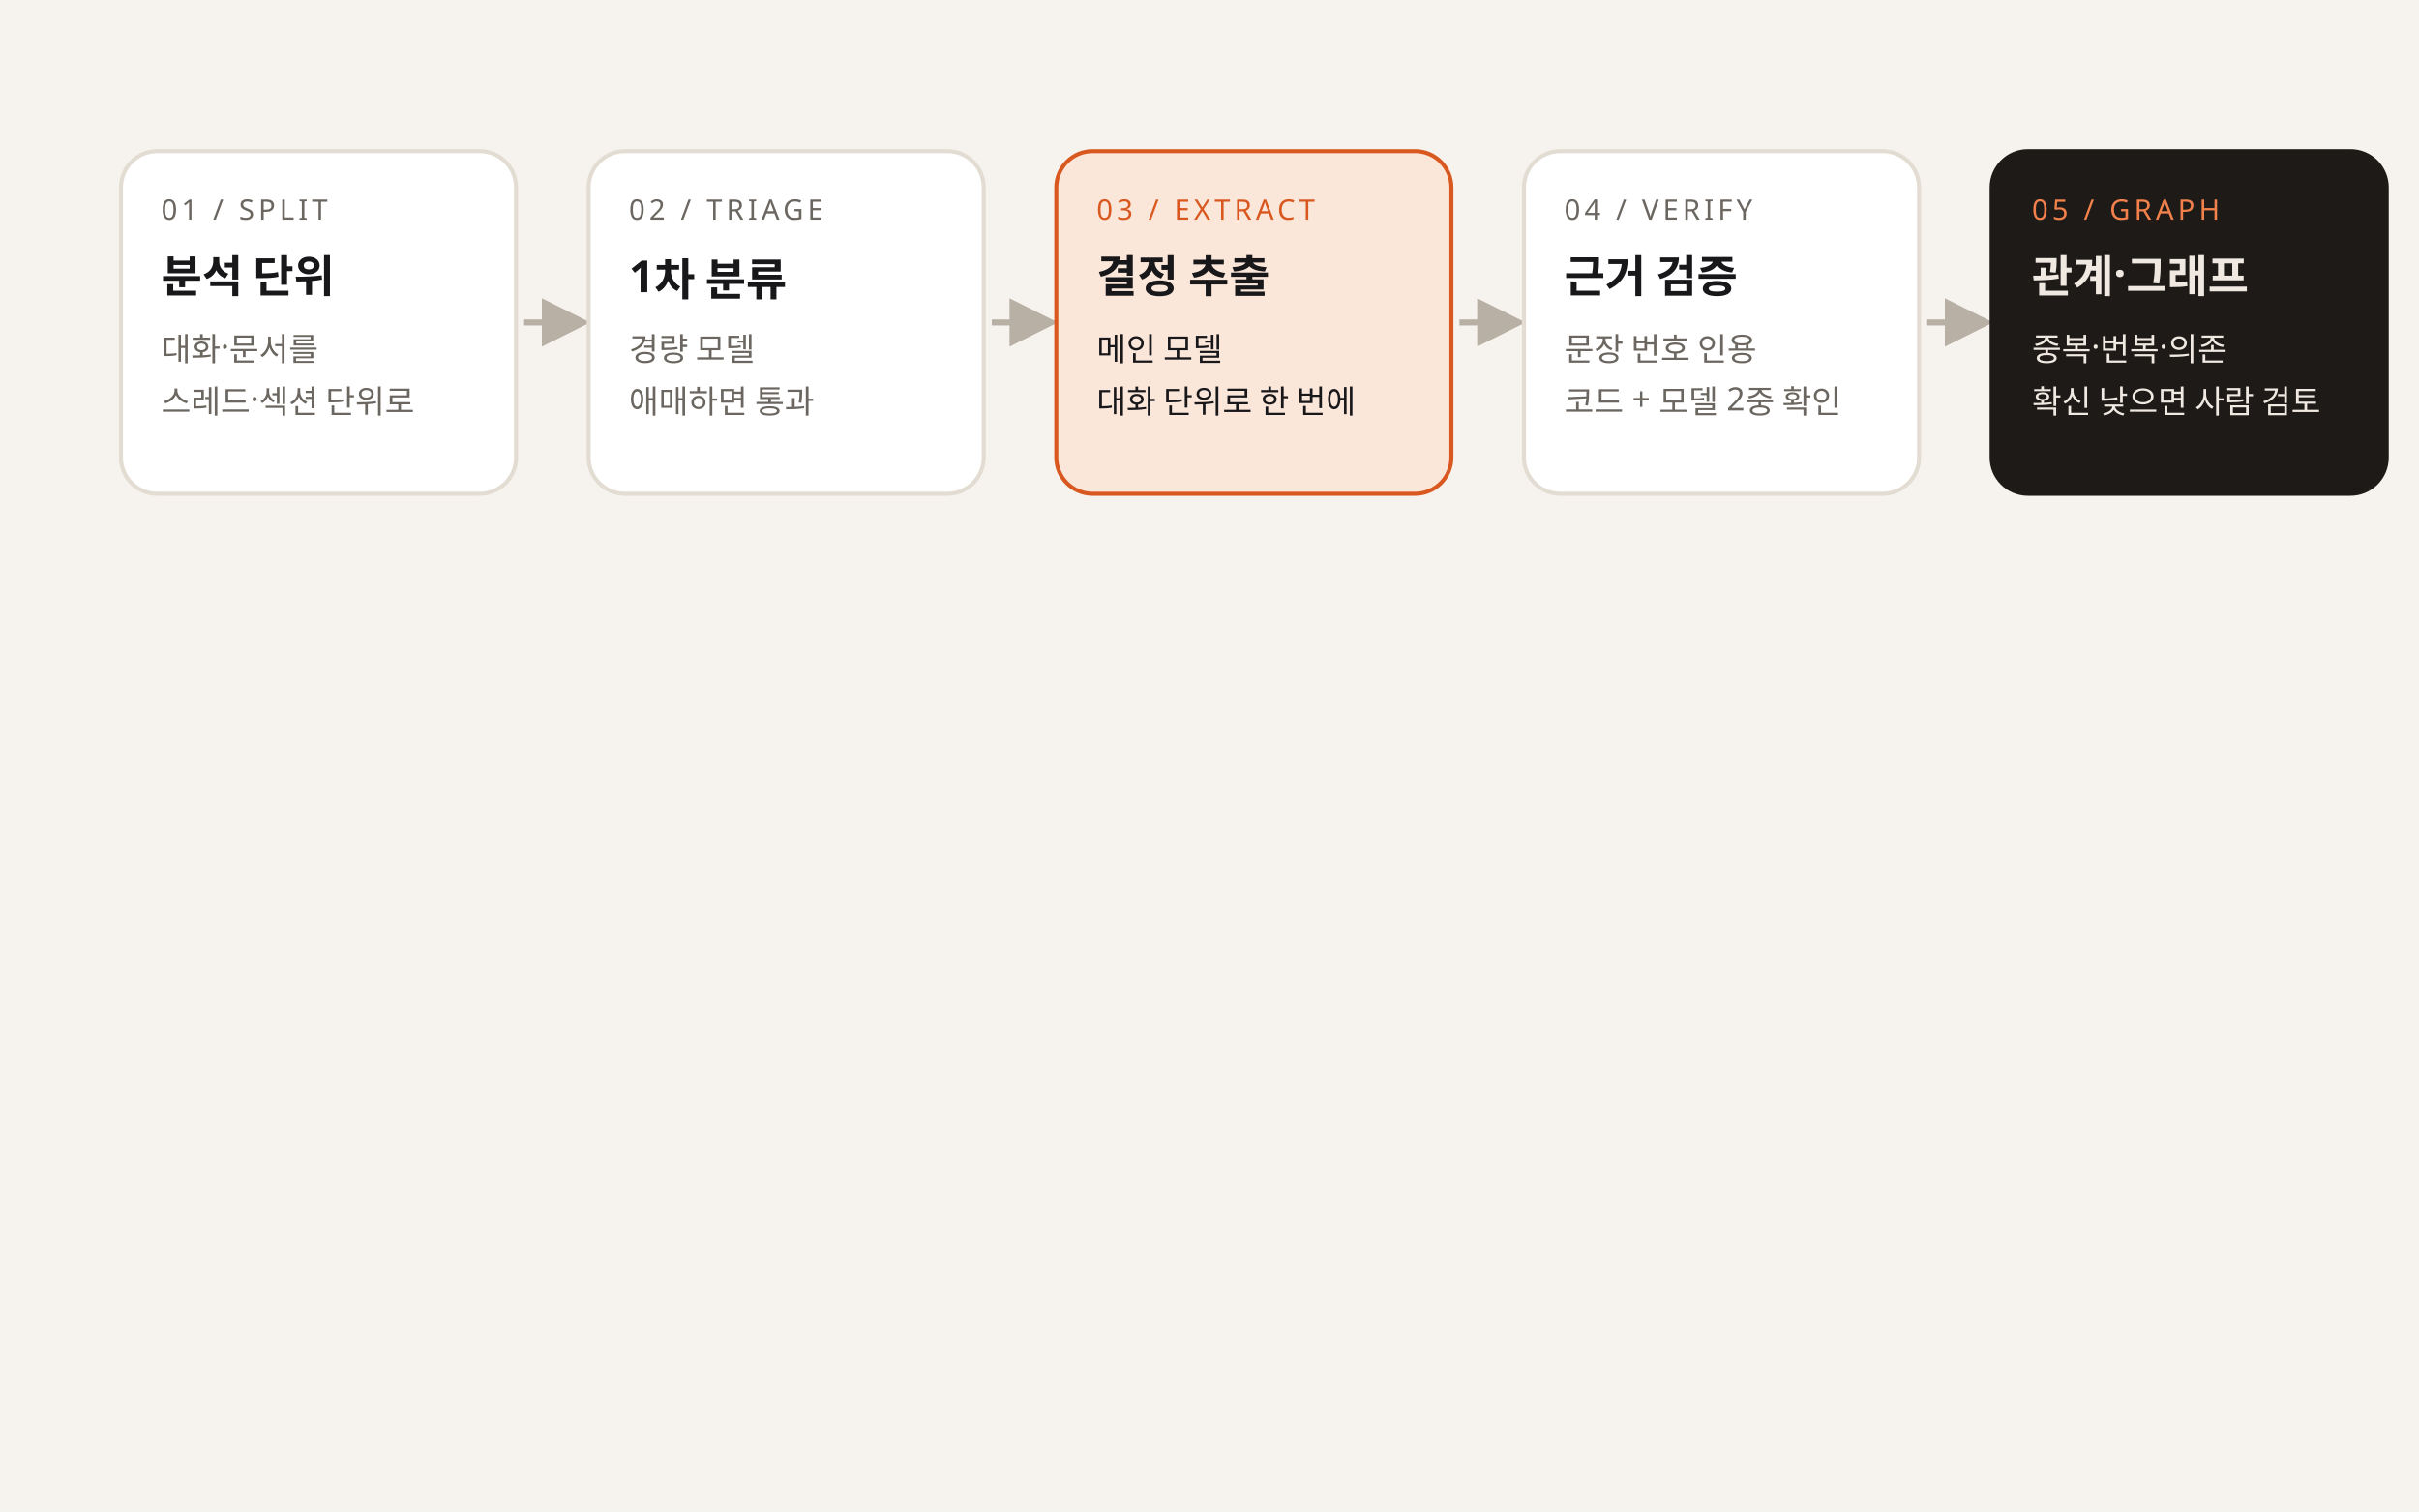
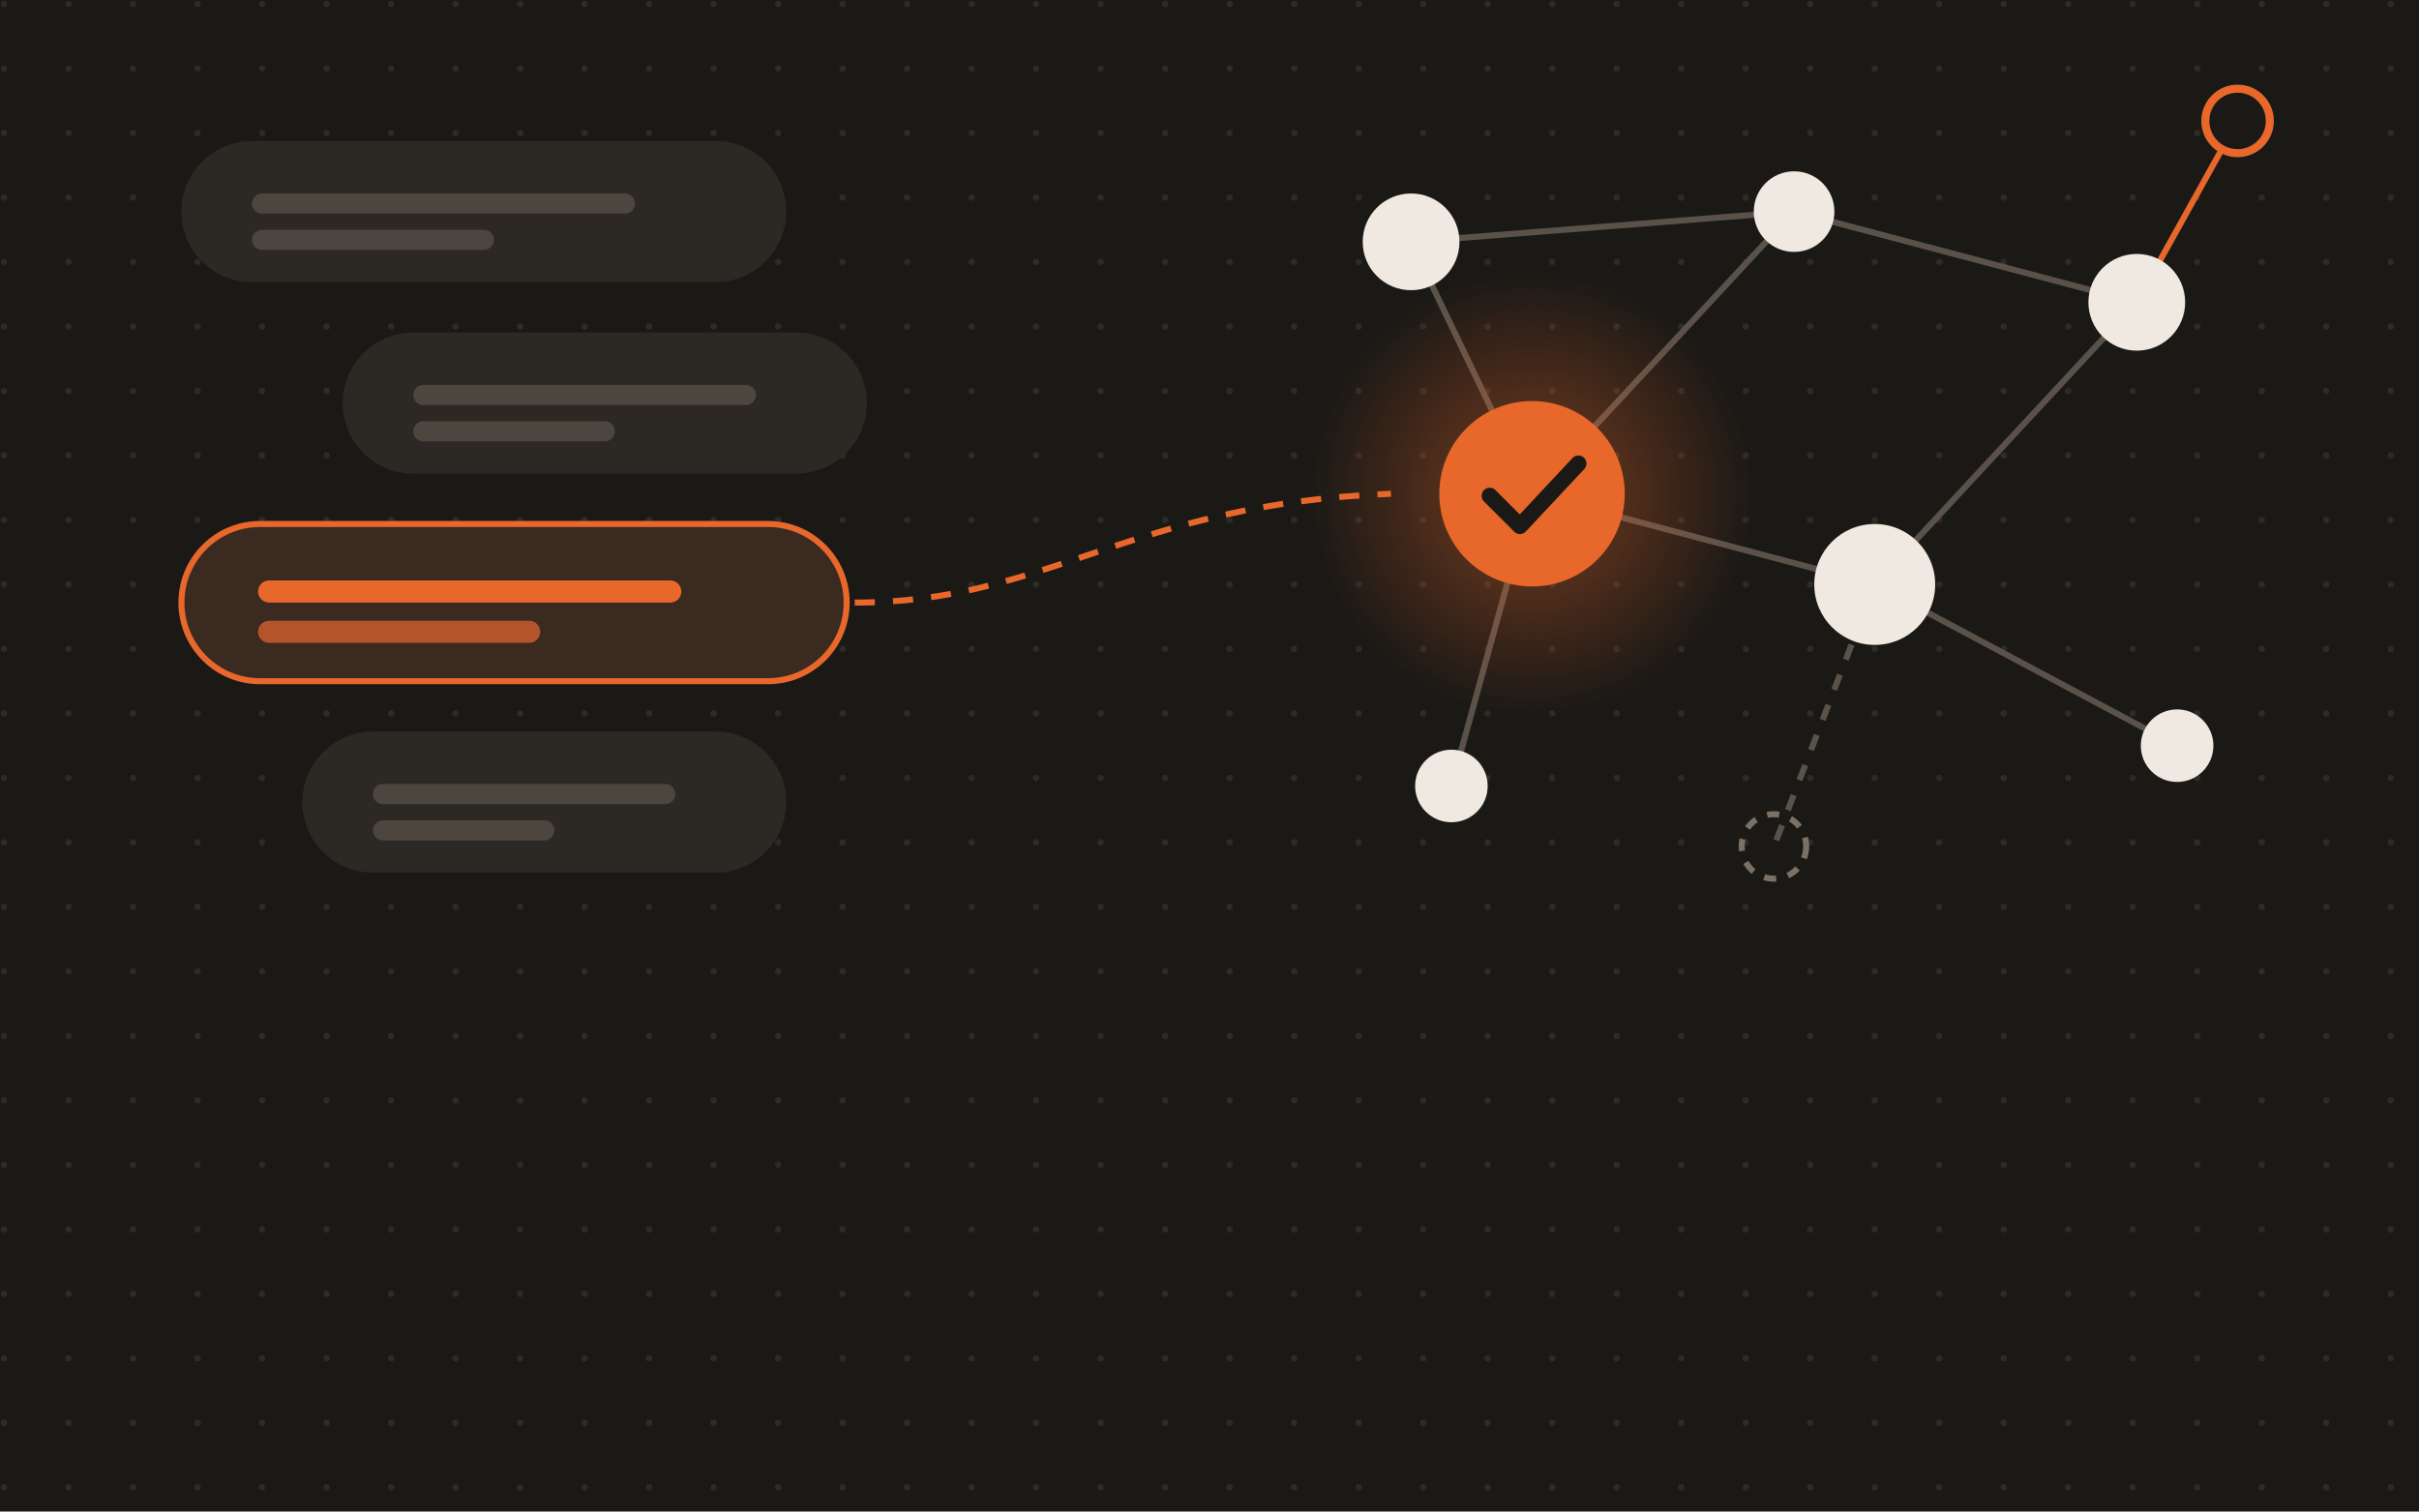
- <svg xmlns="http://www.w3.org/2000/svg" viewBox="0 0 1200 750" width="1200" height="750" font-family="Pretendard, 'Apple SD Gothic Neo', 'Noto Sans KR', 'Malgun Gothic', sans-serif">
-   <rect width="1200" height="750" fill="#f6f3ee" />
+ <svg xmlns="http://www.w3.org/2000/svg" viewBox="0 0 1200 750" width="1200" height="750">
+   <rect width="1200" height="750" fill="#1b1916" />
  <defs>
-     <marker id="a" viewBox="0 0 10 10" refX="8" refY="5" markerWidth="8" markerHeight="8" orient="auto">
-       <path d="M0 0L10 5L0 10z" fill="#b8b0a5" />
-     </marker>
+     <radialGradient id="glow" cx="50%" cy="50%" r="50%">
+       <stop offset="0%" stop-color="#e8672a" stop-opacity="0.45" />
+       <stop offset="100%" stop-color="#e8672a" stop-opacity="0" />
+     </radialGradient>
+     <pattern id="dots" width="32" height="32" patternUnits="userSpaceOnUse">
+       <circle cx="2" cy="2" r="1.6" fill="#2e2a26" />
+     </pattern>
  </defs>
-   <g transform="translate(0,-140)">
-     <rect x="60" y="215" width="196" height="170" rx="18" fill="#ffffff" stroke="#e2dcd2" stroke-width="2" />
-     <text x="80" y="249" font-size="14" fill="#6b6660" letter-spacing="2">01 / SPLIT</text>
-     <text x="80" y="285" font-size="22" font-weight="700" fill="#18181b">분석 단위</text>
-     <text x="80" y="319" font-size="16" fill="#6b6660">대화·문서를</text>
-     <text x="80" y="345" font-size="16" fill="#6b6660">스레드·섹션 단위로</text>
-     <line x1="260" y1="300" x2="288" y2="300" stroke="#b8b0a5" stroke-width="3" marker-end="url(#a)" />
-     <rect x="292" y="215" width="196" height="170" rx="18" fill="#ffffff" stroke="#e2dcd2" stroke-width="2" />
-     <text x="312" y="249" font-size="14" fill="#6b6660" letter-spacing="2">02 / TRIAGE</text>
-     <text x="312" y="285" font-size="22" font-weight="700" fill="#18181b">1차 분류</text>
-     <text x="312" y="319" font-size="16" fill="#6b6660">경량 모델</text>
-     <text x="312" y="345" font-size="16" fill="#6b6660">애매하면 통과</text>
-     <line x1="492" y1="300" x2="520" y2="300" stroke="#b8b0a5" stroke-width="3" marker-end="url(#a)" />
-     <rect x="524" y="215" width="196" height="170" rx="18" fill="#fbe6da" stroke="#d9581f" stroke-width="2" />
-     <text x="544" y="249" font-size="14" fill="#d9581f" letter-spacing="2">03 / EXTRACT</text>
-     <text x="544" y="285" font-size="22" font-weight="700" fill="#18181b">결정 추출</text>
-     <text x="544" y="319" font-size="16" fill="#18181b">메인 모델</text>
-     <text x="544" y="345" font-size="16" fill="#18181b">대화 단위로 한 번에</text>
-     <line x1="724" y1="300" x2="752" y2="300" stroke="#b8b0a5" stroke-width="3" marker-end="url(#a)" />
-     <rect x="756" y="215" width="196" height="170" rx="18" fill="#ffffff" stroke="#e2dcd2" stroke-width="2" />
-     <text x="776" y="249" font-size="14" fill="#6b6660" letter-spacing="2">04 / VERIFY</text>
-     <text x="776" y="285" font-size="22" font-weight="700" fill="#18181b">근거 검증</text>
-     <text x="776" y="319" font-size="16" fill="#6b6660">문장 번호 인용</text>
-     <text x="776" y="345" font-size="16" fill="#6b6660">코드 + 모델 2중 확인</text>
-     <line x1="956" y1="300" x2="984" y2="300" stroke="#b8b0a5" stroke-width="3" marker-end="url(#a)" />
-     <rect x="988" y="215" width="196" height="170" rx="18" fill="#1d1a17" stroke="#1d1a17" stroke-width="2" />
-     <text x="1008" y="249" font-size="14" fill="#f2814b" letter-spacing="2">05 / GRAPH</text>
-     <text x="1008" y="285" font-size="22" font-weight="700" fill="#efe9e1">관계·그래프</text>
-     <text x="1008" y="319" font-size="16" fill="#efe9e1">중복·번복·의존</text>
-     <text x="1008" y="345" font-size="16" fill="#efe9e1">확신 낮으면 사람 검토</text>
+   <rect width="1200" height="750" fill="url(#dots)" />
+   <g>
+     <rect x="90" y="70" width="300" height="70" rx="35" fill="#2c2824" />
+     <rect x="125" y="96" width="190" height="10" rx="5" fill="#4d463f" />
+     <rect x="125" y="114" width="120" height="10" rx="5" fill="#4d463f" />
+     <rect x="170" y="165" width="260" height="70" rx="35" fill="#2c2824" />
+     <rect x="205" y="191" width="170" height="10" rx="5" fill="#4d463f" />
+     <rect x="205" y="209" width="100" height="10" rx="5" fill="#4d463f" />
+     <rect x="90" y="260" width="330" height="78" rx="39" fill="#3a2a20" stroke="#e8672a" stroke-width="3" />
+     <rect x="128" y="288" width="210" height="11" rx="5.5" fill="#e8672a" />
+     <rect x="128" y="308" width="140" height="11" rx="5.5" fill="#b4542a" />
+     <rect x="150" y="363" width="240" height="70" rx="35" fill="#2c2824" />
+     <rect x="185" y="389" width="150" height="10" rx="5" fill="#4d463f" />
+     <rect x="185" y="407" width="90" height="10" rx="5" fill="#4d463f" />
  </g>
+   <path d="M424 299 C 520 299, 560 250, 690 245" fill="none" stroke="#e8672a" stroke-width="3" stroke-dasharray="10 9" />
+   <g stroke="#5a524a" stroke-width="3" fill="none">
+     <line x1="760" y1="245" x2="700" y2="120" />
+     <line x1="760" y1="245" x2="890" y2="105" />
+     <line x1="760" y1="245" x2="930" y2="290" />
+     <line x1="760" y1="245" x2="720" y2="390" />
+     <line x1="890" y1="105" x2="1060" y2="150" />
+     <line x1="930" y1="290" x2="1060" y2="150" />
+     <line x1="930" y1="290" x2="1080" y2="370" />
+     <line x1="700" y1="120" x2="890" y2="105" />
+   </g>
+   <line x1="930" y1="290" x2="880" y2="420" stroke="#5a524a" stroke-width="3" stroke-dasharray="8 8" />
+   <line x1="1060" y1="150" x2="1110" y2="60" stroke="#e8672a" stroke-width="3" />
+   <circle cx="760" cy="245" r="110" fill="url(#glow)" />
+   <circle cx="700" cy="120" r="24" fill="#efe9e1" />
+   <circle cx="890" cy="105" r="20" fill="#efe9e1" />
+   <circle cx="930" cy="290" r="30" fill="#efe9e1" />
+   <circle cx="720" cy="390" r="18" fill="#efe9e1" />
+   <circle cx="1060" cy="150" r="24" fill="#efe9e1" />
+   <circle cx="1080" cy="370" r="18" fill="#efe9e1" />
+   <circle cx="880" cy="420" r="16" fill="none" stroke="#7a7066" stroke-width="3" stroke-dasharray="6 6" />
+   <circle cx="1110" cy="60" r="16" fill="#1b1916" stroke="#e8672a" stroke-width="4" />
+   <circle cx="760" cy="245" r="46" fill="#e8672a" />
+   <path d="M739 246 L 754 261 L 783 230" fill="none" stroke="#1b1916" stroke-width="8" stroke-linecap="round" stroke-linejoin="round" />
</svg>
